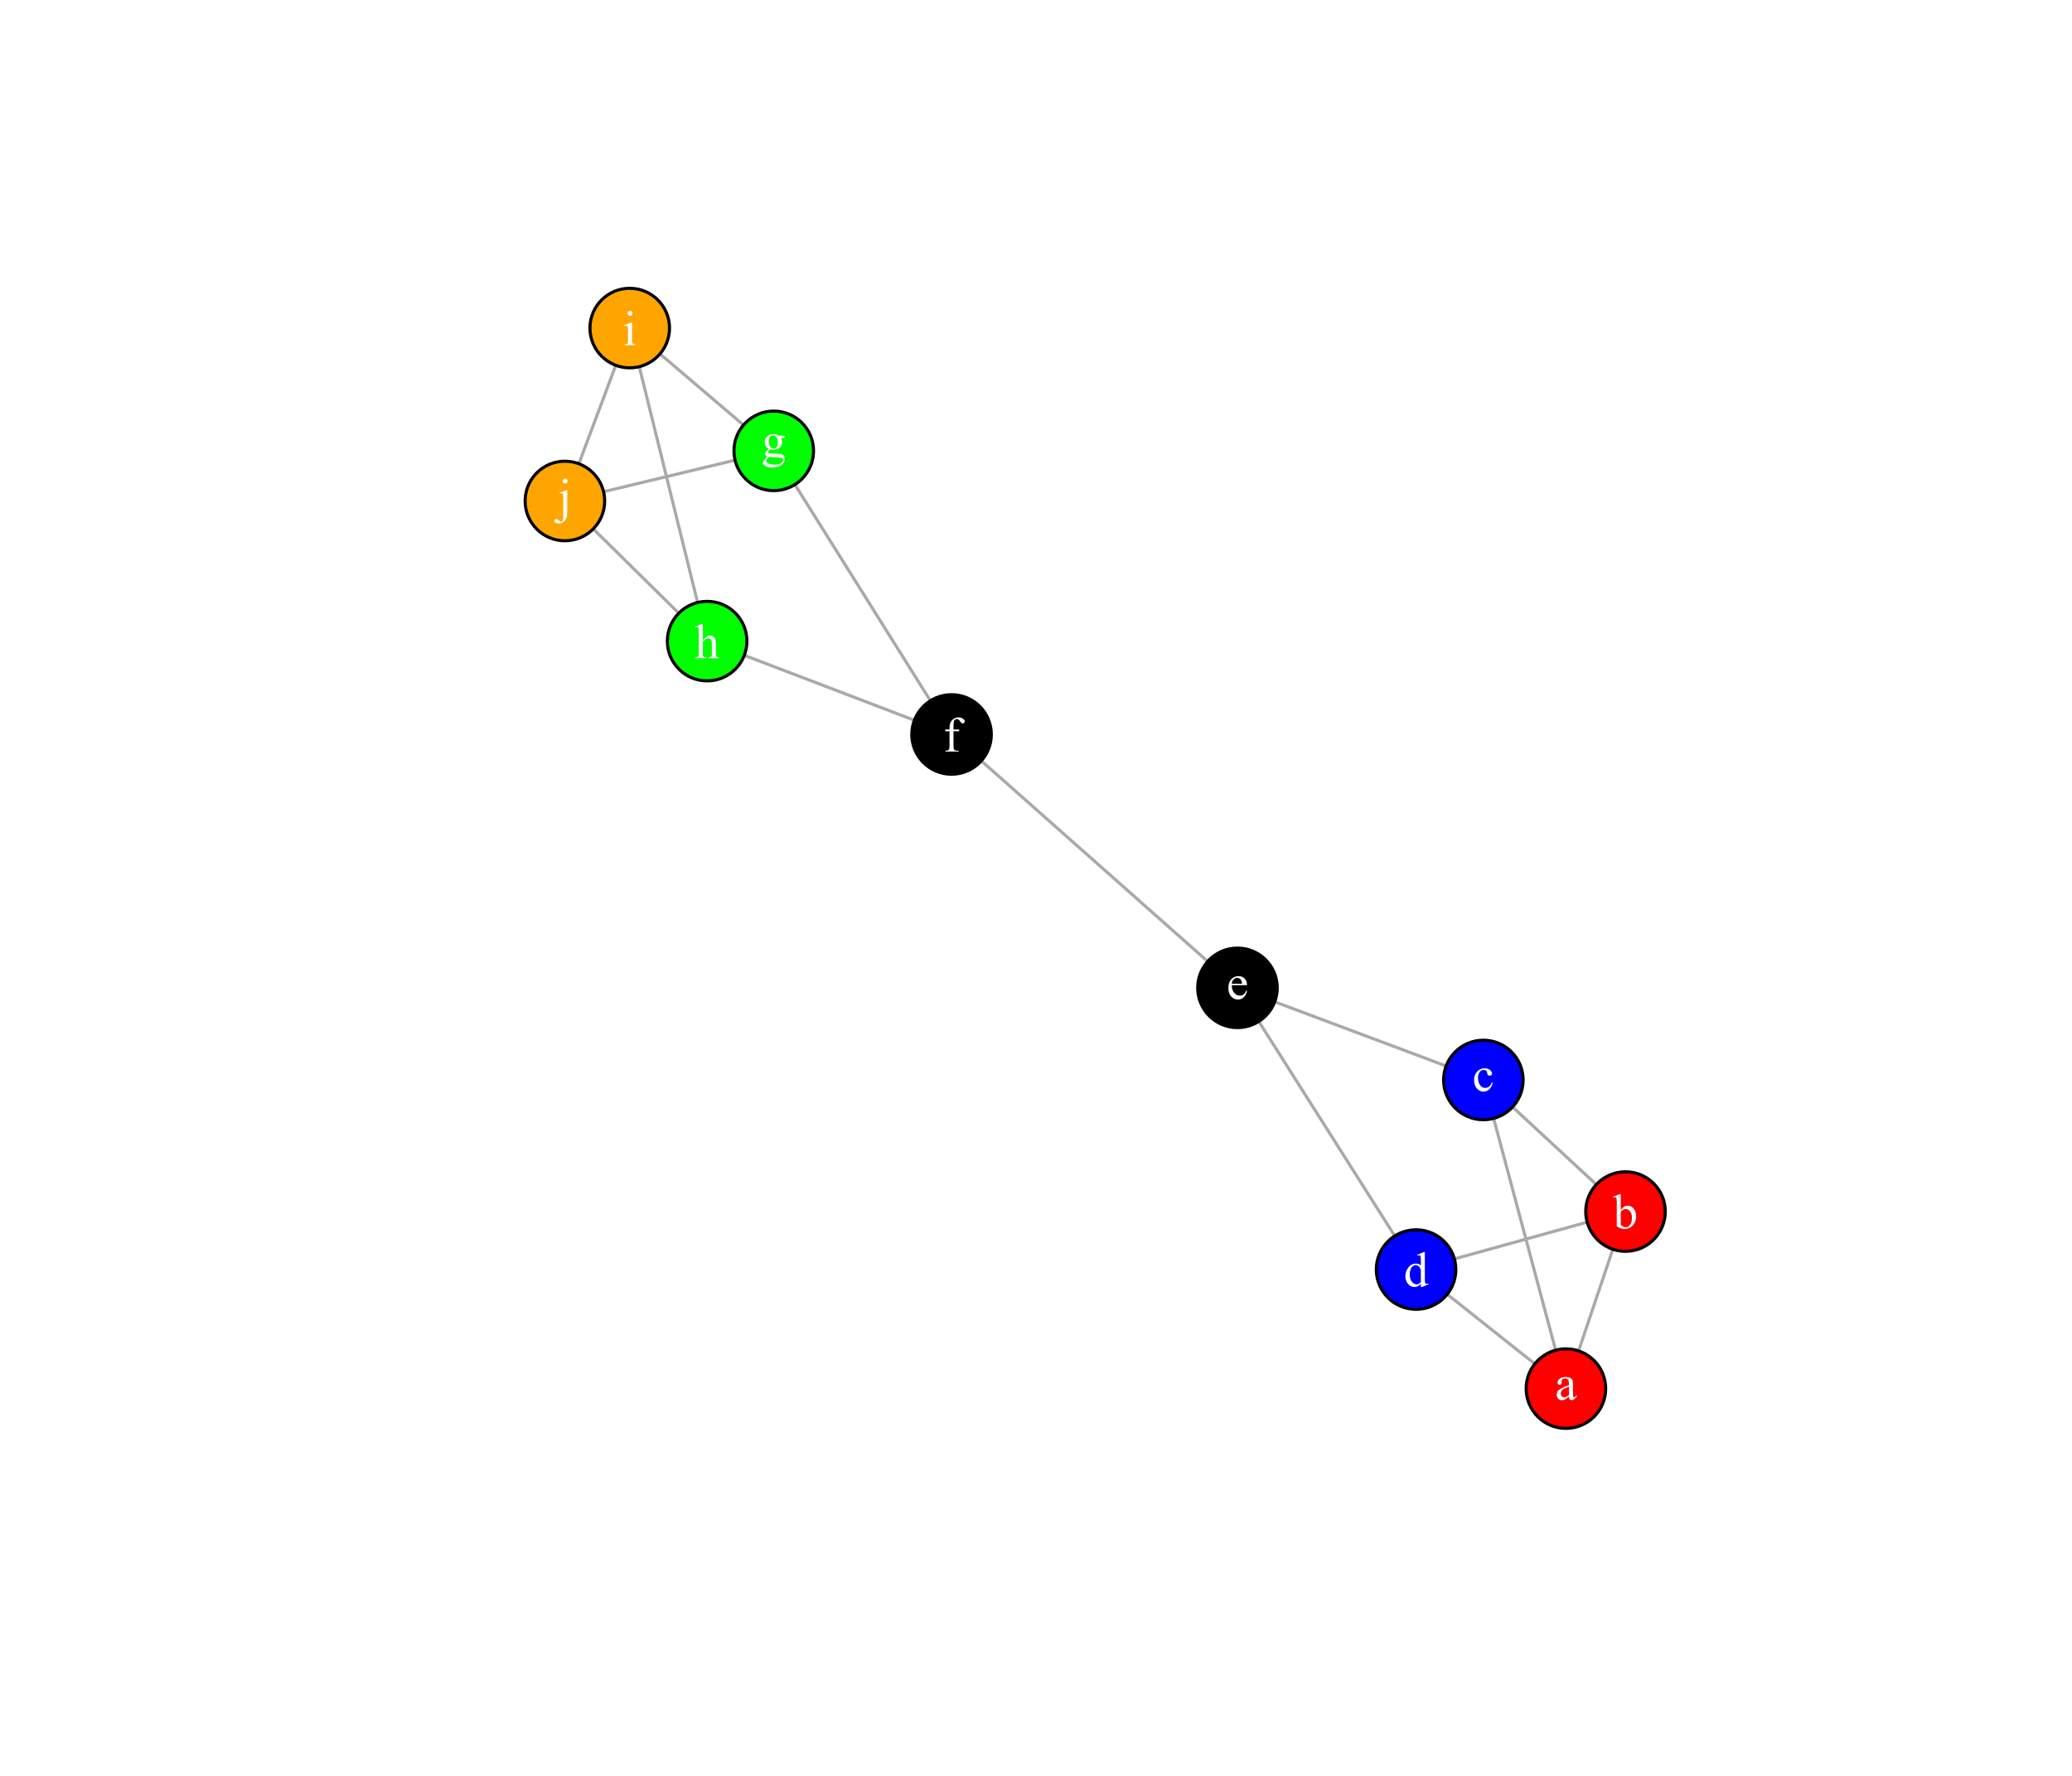
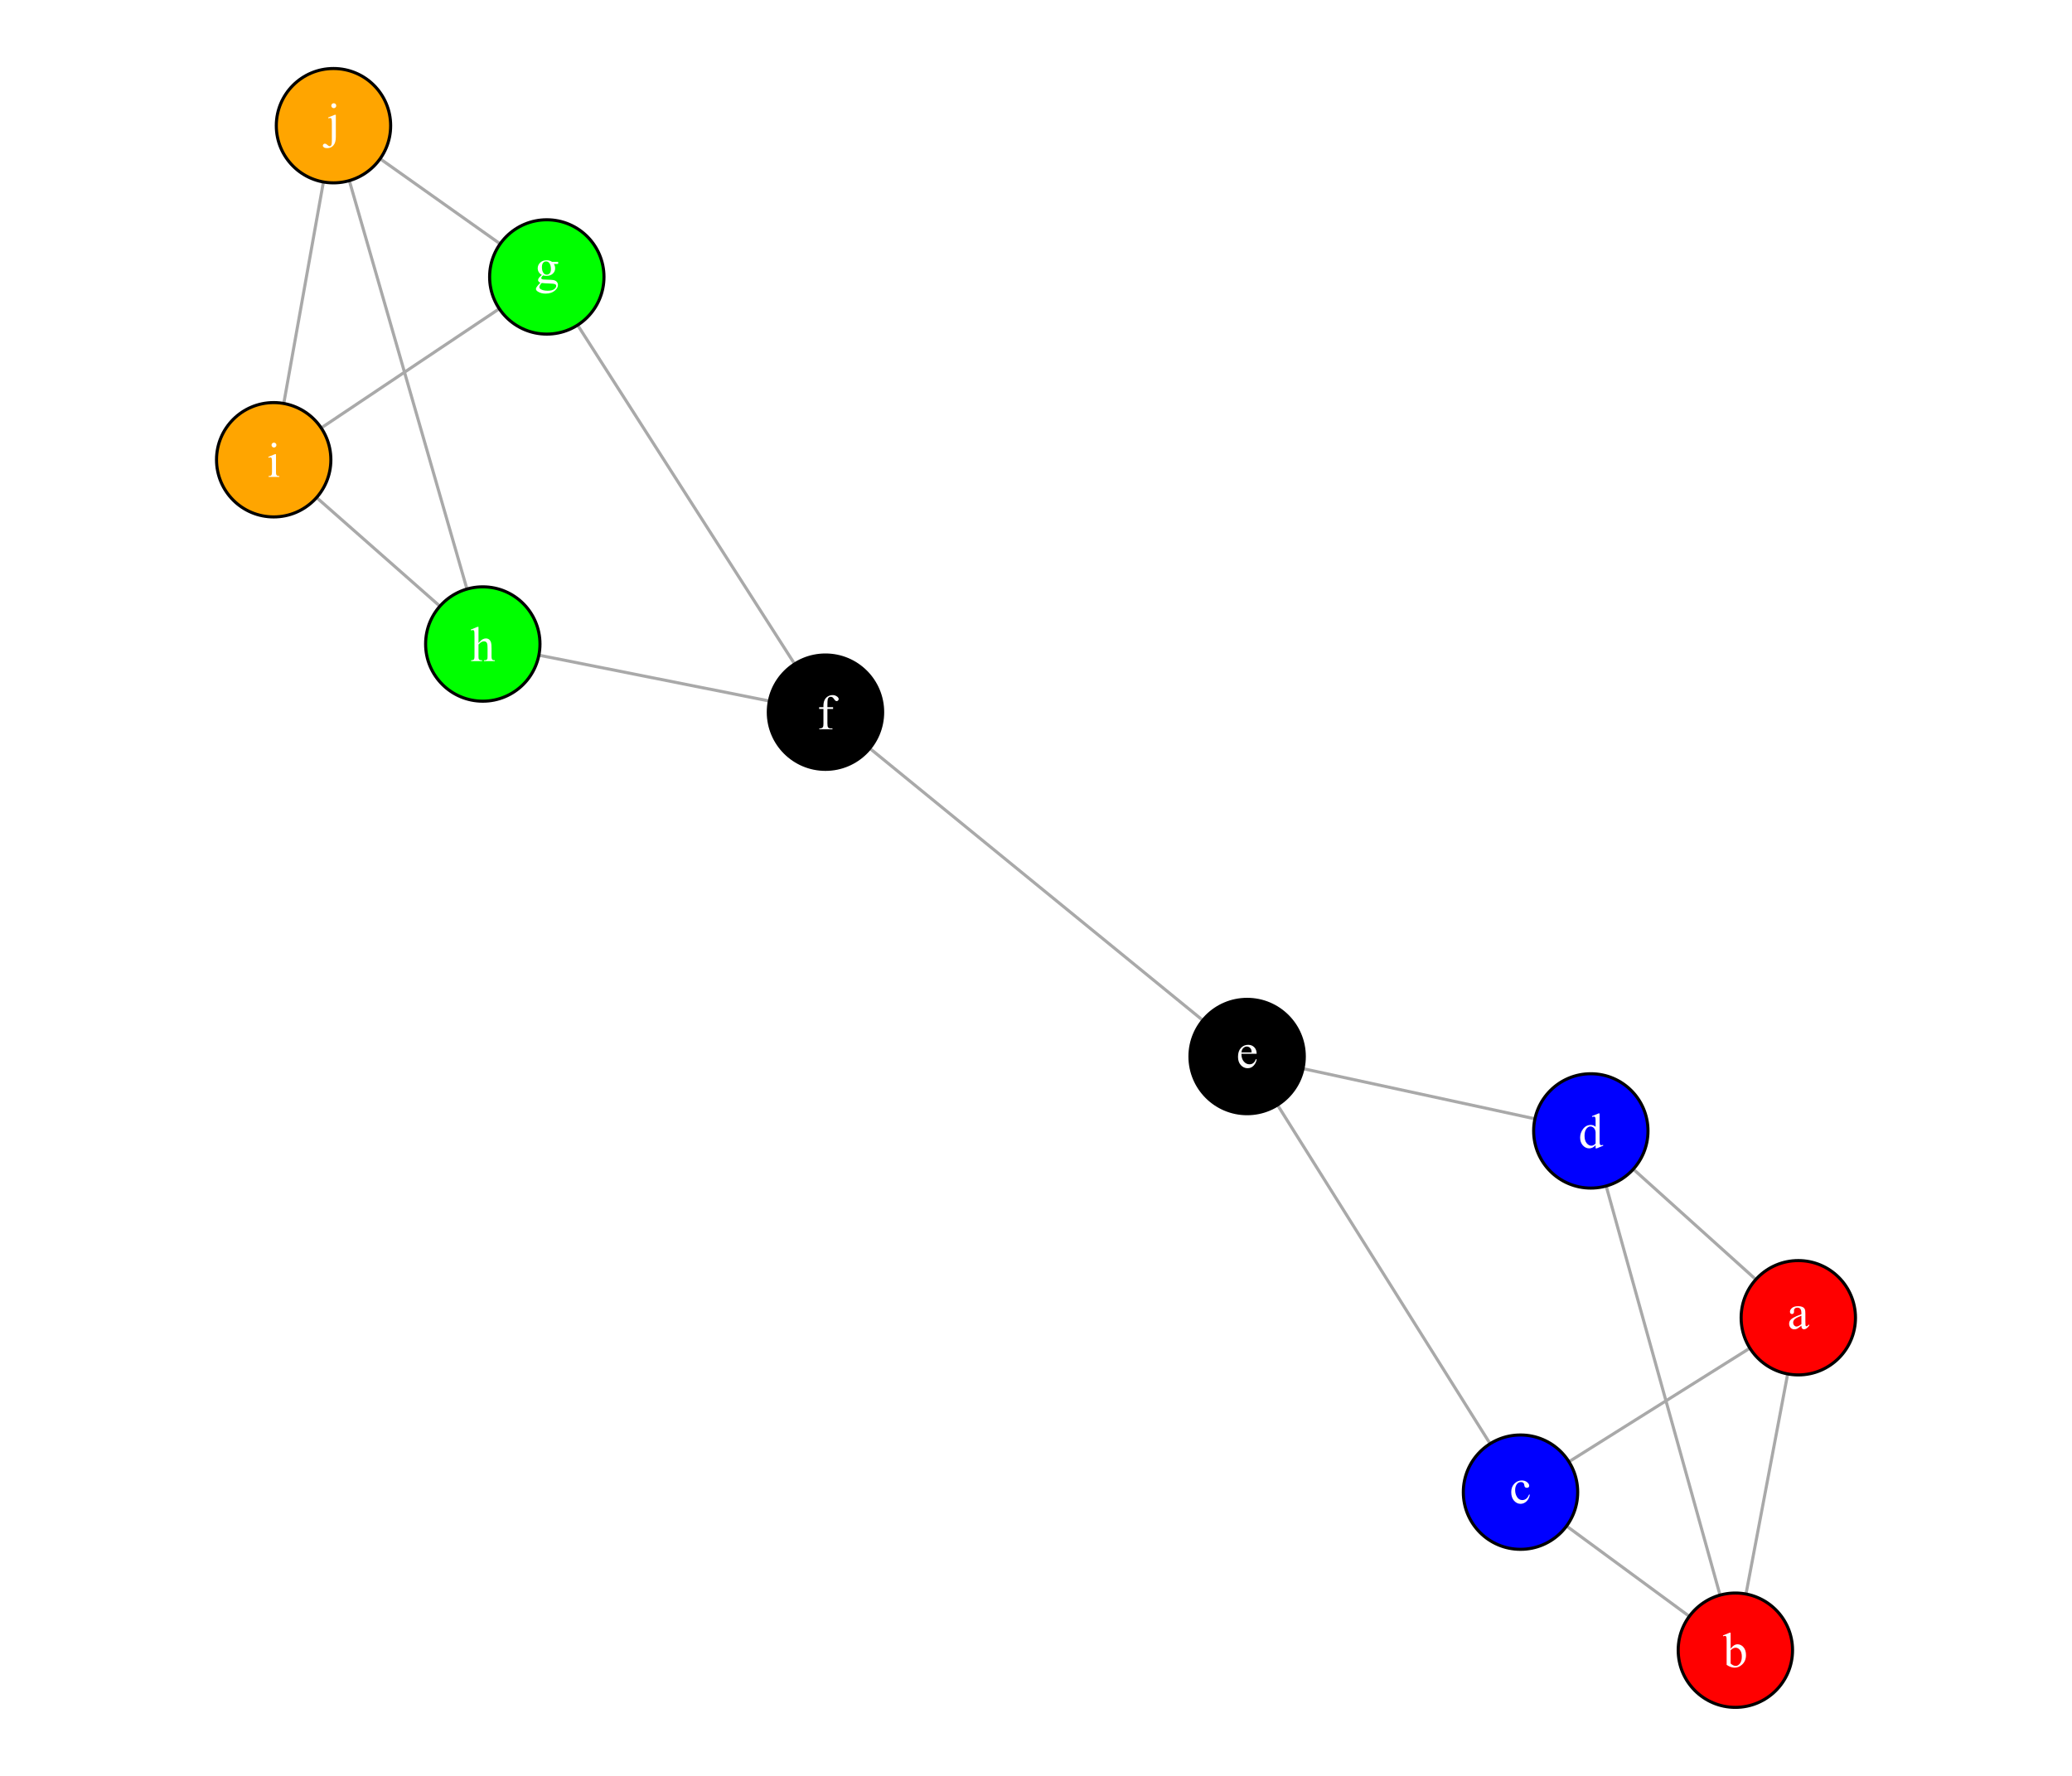
<svg xmlns="http://www.w3.org/2000/svg" xmlns:xlink="http://www.w3.org/1999/xlink" width="504" height="432" viewBox="0 0 504 432">
  <defs>
    <g>
      <g id="glyph-0-0">
        <path d="M 3.414 -0.773 C 2.867 -0.348 2.52 -0.102 2.379 -0.035 C 2.168 0.062 1.941 0.109 1.703 0.109 C 1.332 0.109 1.027 -0.016 0.789 -0.27 C 0.547 -0.523 0.43 -0.855 0.43 -1.273 C 0.43 -1.531 0.484 -1.758 0.602 -1.953 C 0.762 -2.215 1.043 -2.469 1.438 -2.703 C 1.836 -2.938 2.492 -3.219 3.414 -3.555 L 3.414 -3.766 C 3.414 -4.301 3.332 -4.668 3.16 -4.867 C 2.992 -5.066 2.742 -5.168 2.422 -5.168 C 2.172 -5.168 1.977 -5.102 1.836 -4.969 C 1.684 -4.836 1.609 -4.684 1.609 -4.512 L 1.625 -4.172 C 1.625 -3.992 1.578 -3.852 1.484 -3.758 C 1.395 -3.656 1.273 -3.609 1.125 -3.609 C 0.98 -3.609 0.863 -3.66 0.77 -3.762 C 0.68 -3.863 0.633 -4 0.633 -4.18 C 0.633 -4.512 0.805 -4.82 1.148 -5.102 C 1.492 -5.383 1.977 -5.523 2.594 -5.523 C 3.07 -5.523 3.461 -5.445 3.766 -5.285 C 3.996 -5.164 4.168 -4.977 4.277 -4.719 C 4.348 -4.547 4.383 -4.203 4.383 -3.688 L 4.383 -1.863 C 4.383 -1.352 4.391 -1.039 4.414 -0.922 C 4.43 -0.809 4.465 -0.73 4.508 -0.691 C 4.555 -0.652 4.605 -0.633 4.664 -0.633 C 4.727 -0.633 4.781 -0.645 4.828 -0.672 C 4.91 -0.723 5.07 -0.867 5.305 -1.102 L 5.305 -0.773 C 4.863 -0.188 4.445 0.105 4.047 0.105 C 3.855 0.105 3.703 0.039 3.594 -0.094 C 3.477 -0.227 3.418 -0.453 3.414 -0.773 M 3.414 -1.156 L 3.414 -3.199 C 2.824 -2.965 2.445 -2.797 2.273 -2.703 C 1.965 -2.527 1.742 -2.348 1.609 -2.164 C 1.477 -1.977 1.414 -1.77 1.414 -1.547 C 1.414 -1.266 1.496 -1.031 1.664 -0.848 C 1.832 -0.66 2.023 -0.57 2.242 -0.57 C 2.539 -0.57 2.93 -0.766 3.414 -1.156 Z M 3.414 -1.156 " />
      </g>
      <g id="glyph-0-1">
        <path d="M 4.934 -2.039 C 4.789 -1.332 4.508 -0.789 4.086 -0.406 C 3.664 -0.027 3.195 0.164 2.684 0.164 C 2.074 0.164 1.543 -0.094 1.09 -0.602 C 0.637 -1.113 0.41 -1.805 0.41 -2.68 C 0.41 -3.523 0.66 -4.207 1.164 -4.734 C 1.664 -5.262 2.266 -5.523 2.969 -5.523 C 3.5 -5.523 3.93 -5.387 4.273 -5.105 C 4.609 -4.828 4.781 -4.535 4.781 -4.234 C 4.781 -4.086 4.734 -3.969 4.637 -3.875 C 4.543 -3.785 4.406 -3.738 4.234 -3.738 C 4.004 -3.738 3.832 -3.812 3.715 -3.961 C 3.648 -4.043 3.605 -4.199 3.582 -4.43 C 3.562 -4.66 3.48 -4.836 3.344 -4.957 C 3.207 -5.074 3.02 -5.133 2.777 -5.133 C 2.387 -5.133 2.07 -4.988 1.836 -4.699 C 1.516 -4.316 1.359 -3.809 1.359 -3.18 C 1.359 -2.539 1.516 -1.977 1.832 -1.484 C 2.145 -0.996 2.57 -0.75 3.105 -0.75 C 3.488 -0.75 3.832 -0.879 4.137 -1.141 C 4.352 -1.32 4.559 -1.648 4.766 -2.121 Z M 4.934 -2.039 " />
      </g>
      <g id="glyph-0-2">
        <path d="M 4.164 -0.602 C 3.902 -0.332 3.648 -0.133 3.398 -0.016 C 3.148 0.105 2.879 0.164 2.59 0.164 C 2.004 0.164 1.492 -0.082 1.055 -0.57 C 0.617 -1.062 0.398 -1.691 0.398 -2.461 C 0.398 -3.23 0.641 -3.934 1.125 -4.574 C 1.609 -5.211 2.234 -5.531 2.992 -5.531 C 3.465 -5.531 3.855 -5.379 4.164 -5.078 L 4.164 -6.07 C 4.164 -6.684 4.152 -7.062 4.121 -7.203 C 4.094 -7.344 4.047 -7.438 3.984 -7.488 C 3.922 -7.539 3.844 -7.562 3.75 -7.562 C 3.648 -7.562 3.512 -7.531 3.344 -7.469 L 3.27 -7.676 L 4.867 -8.332 L 5.133 -8.332 L 5.133 -2.125 C 5.133 -1.496 5.148 -1.113 5.176 -0.977 C 5.207 -0.836 5.254 -0.738 5.316 -0.688 C 5.383 -0.629 5.457 -0.602 5.543 -0.602 C 5.648 -0.602 5.789 -0.637 5.965 -0.703 L 6.031 -0.5 L 4.438 0.164 L 4.164 0.164 L 4.164 -0.602 M 4.164 -1.016 L 4.164 -3.781 C 4.141 -4.043 4.07 -4.285 3.953 -4.508 C 3.836 -4.723 3.684 -4.891 3.488 -5 C 3.297 -5.113 3.105 -5.168 2.922 -5.168 C 2.578 -5.168 2.273 -5.012 2.004 -4.703 C 1.648 -4.297 1.469 -3.703 1.469 -2.922 C 1.469 -2.133 1.641 -1.531 1.984 -1.109 C 2.328 -0.691 2.711 -0.48 3.133 -0.48 C 3.488 -0.48 3.832 -0.656 4.164 -1.016 Z M 4.164 -1.016 " />
      </g>
      <g id="glyph-0-3">
        <path d="M 1.844 -4.441 C 2.363 -5.164 2.926 -5.523 3.527 -5.523 C 4.078 -5.523 4.559 -5.289 4.969 -4.82 C 5.379 -4.348 5.586 -3.703 5.586 -2.891 C 5.586 -1.934 5.266 -1.168 4.633 -0.586 C 4.09 -0.086 3.484 0.164 2.82 0.164 C 2.504 0.164 2.188 0.105 1.867 -0.008 C 1.543 -0.117 1.215 -0.289 0.879 -0.516 L 0.879 -6.078 C 0.879 -6.688 0.863 -7.062 0.836 -7.203 C 0.805 -7.344 0.758 -7.438 0.695 -7.488 C 0.633 -7.539 0.555 -7.562 0.461 -7.562 C 0.352 -7.562 0.215 -7.531 0.055 -7.469 L -0.031 -7.676 L 1.582 -8.332 L 1.844 -8.332 L 1.844 -4.441 M 1.844 -4.066 L 1.844 -0.855 C 2.047 -0.66 2.25 -0.512 2.465 -0.414 C 2.676 -0.312 2.895 -0.266 3.117 -0.266 C 3.473 -0.266 3.805 -0.461 4.109 -0.852 C 4.418 -1.238 4.57 -1.809 4.57 -2.555 C 4.57 -3.242 4.418 -3.77 4.109 -4.141 C 3.805 -4.508 3.453 -4.691 3.062 -4.695 C 2.855 -4.691 2.648 -4.641 2.445 -4.535 C 2.285 -4.457 2.086 -4.301 1.844 -4.066 Z M 1.844 -4.066 " />
      </g>
      <g id="glyph-0-4">
        <path d="M 1.277 -3.344 C 1.273 -2.547 1.465 -1.922 1.859 -1.469 C 2.246 -1.016 2.707 -0.789 3.234 -0.789 C 3.586 -0.789 3.891 -0.887 4.152 -1.082 C 4.41 -1.273 4.629 -1.605 4.805 -2.074 L 4.984 -1.957 C 4.906 -1.422 4.664 -0.934 4.273 -0.496 C 3.875 -0.055 3.383 0.164 2.789 0.164 C 2.145 0.164 1.594 -0.086 1.133 -0.59 C 0.676 -1.09 0.445 -1.766 0.445 -2.613 C 0.445 -3.531 0.68 -4.246 1.152 -4.762 C 1.621 -5.273 2.215 -5.531 2.922 -5.531 C 3.523 -5.531 4.02 -5.332 4.406 -4.938 C 4.793 -4.539 4.984 -4.008 4.984 -3.344 L 1.277 -3.344 M 1.277 -3.688 L 3.762 -3.688 C 3.742 -4.027 3.699 -4.273 3.641 -4.414 C 3.539 -4.629 3.395 -4.801 3.203 -4.93 C 3.008 -5.051 2.805 -5.113 2.594 -5.117 C 2.27 -5.113 1.98 -4.988 1.727 -4.738 C 1.469 -4.484 1.32 -4.133 1.277 -3.688 Z M 1.277 -3.688 " />
      </g>
      <g id="glyph-0-5">
        <path d="M 2.473 -4.945 L 2.473 -1.418 C 2.473 -0.918 2.527 -0.602 2.637 -0.469 C 2.781 -0.297 2.973 -0.211 3.219 -0.211 L 3.703 -0.211 L 3.703 0 L 0.5 0 L 0.5 -0.211 L 0.738 -0.211 C 0.895 -0.211 1.039 -0.25 1.164 -0.328 C 1.297 -0.406 1.383 -0.512 1.434 -0.645 C 1.48 -0.777 1.508 -1.035 1.508 -1.418 L 1.508 -4.945 L 0.461 -4.945 L 0.461 -5.367 L 1.508 -5.367 L 1.508 -5.719 C 1.508 -6.254 1.59 -6.707 1.766 -7.078 C 1.934 -7.449 2.199 -7.75 2.551 -7.977 C 2.906 -8.207 3.301 -8.32 3.742 -8.32 C 4.156 -8.32 4.531 -8.188 4.875 -7.922 C 5.102 -7.746 5.215 -7.547 5.215 -7.328 C 5.215 -7.211 5.164 -7.102 5.062 -7 C 4.961 -6.895 4.852 -6.844 4.734 -6.844 C 4.645 -6.844 4.551 -6.875 4.449 -6.941 C 4.352 -7.004 4.227 -7.145 4.086 -7.355 C 3.938 -7.57 3.805 -7.711 3.688 -7.789 C 3.562 -7.859 3.43 -7.898 3.281 -7.898 C 3.102 -7.898 2.949 -7.852 2.824 -7.754 C 2.699 -7.66 2.609 -7.512 2.555 -7.309 C 2.5 -7.109 2.473 -6.59 2.473 -5.754 L 2.473 -5.367 L 3.855 -5.367 L 3.855 -4.945 Z M 2.473 -4.945 " />
      </g>
      <g id="glyph-0-6">
        <path d="M 1.812 -1.957 C 1.48 -2.117 1.23 -2.34 1.055 -2.629 C 0.879 -2.914 0.789 -3.23 0.789 -3.578 C 0.789 -4.109 0.992 -4.566 1.391 -4.953 C 1.793 -5.332 2.305 -5.523 2.93 -5.523 C 3.441 -5.523 3.883 -5.398 4.258 -5.148 L 5.398 -5.148 C 5.562 -5.148 5.66 -5.145 5.688 -5.137 C 5.715 -5.125 5.734 -5.109 5.75 -5.086 C 5.77 -5.051 5.781 -4.988 5.781 -4.898 C 5.781 -4.797 5.773 -4.727 5.754 -4.688 C 5.742 -4.668 5.723 -4.652 5.691 -4.641 C 5.664 -4.629 5.562 -4.621 5.398 -4.625 L 4.699 -4.625 C 4.918 -4.344 5.027 -3.98 5.027 -3.547 C 5.027 -3.043 4.836 -2.617 4.453 -2.262 C 4.07 -1.906 3.555 -1.727 2.914 -1.727 C 2.645 -1.727 2.375 -1.766 2.098 -1.844 C 1.926 -1.695 1.809 -1.566 1.75 -1.457 C 1.688 -1.344 1.656 -1.25 1.656 -1.172 C 1.656 -1.105 1.691 -1.039 1.754 -0.977 C 1.82 -0.914 1.945 -0.871 2.133 -0.844 C 2.242 -0.828 2.516 -0.812 2.953 -0.805 C 3.758 -0.781 4.277 -0.758 4.516 -0.719 C 4.879 -0.668 5.172 -0.535 5.387 -0.316 C 5.605 -0.098 5.711 0.172 5.711 0.492 C 5.711 0.934 5.504 1.348 5.094 1.734 C 4.484 2.305 3.688 2.59 2.707 2.59 C 1.953 2.59 1.316 2.422 0.797 2.078 C 0.504 1.883 0.359 1.68 0.359 1.469 C 0.359 1.375 0.379 1.281 0.422 1.188 C 0.488 1.043 0.625 0.844 0.832 0.586 C 0.859 0.551 1.059 0.34 1.43 -0.047 C 1.227 -0.168 1.082 -0.277 1 -0.371 C 0.914 -0.469 0.875 -0.574 0.875 -0.695 C 0.875 -0.832 0.93 -0.992 1.039 -1.18 C 1.152 -1.359 1.406 -1.621 1.812 -1.957 M 2.828 -5.242 C 2.539 -5.242 2.297 -5.129 2.102 -4.898 C 1.906 -4.668 1.812 -4.312 1.812 -3.836 C 1.812 -3.219 1.941 -2.742 2.211 -2.402 C 2.41 -2.145 2.668 -2.016 2.984 -2.016 C 3.277 -2.016 3.523 -2.125 3.715 -2.352 C 3.906 -2.57 4 -2.922 4 -3.398 C 4 -4.02 3.867 -4.508 3.598 -4.859 C 3.398 -5.117 3.141 -5.242 2.828 -5.242 M 1.75 0 C 1.566 0.199 1.43 0.383 1.336 0.555 C 1.242 0.727 1.195 0.887 1.195 1.031 C 1.195 1.219 1.309 1.383 1.535 1.523 C 1.926 1.766 2.492 1.887 3.227 1.887 C 3.93 1.887 4.449 1.762 4.785 1.516 C 5.117 1.266 5.285 1 5.285 0.719 C 5.285 0.516 5.188 0.371 4.984 0.289 C 4.781 0.199 4.379 0.148 3.781 0.133 C 2.898 0.109 2.223 0.066 1.75 0 Z M 1.75 0 " />
      </g>
      <g id="glyph-0-7">
        <path d="M 1.953 -8.332 L 1.953 -4.406 C 2.383 -4.883 2.727 -5.188 2.984 -5.324 C 3.234 -5.457 3.488 -5.523 3.742 -5.523 C 4.047 -5.523 4.309 -5.441 4.531 -5.273 C 4.746 -5.105 4.91 -4.84 5.016 -4.484 C 5.09 -4.23 5.125 -3.773 5.125 -3.109 L 5.125 -1.211 C 5.125 -0.875 5.152 -0.641 5.211 -0.516 C 5.246 -0.422 5.312 -0.348 5.406 -0.293 C 5.5 -0.238 5.672 -0.211 5.922 -0.211 L 5.922 0 L 3.289 0 L 3.289 -0.211 L 3.41 -0.211 C 3.66 -0.211 3.832 -0.25 3.93 -0.324 C 4.027 -0.402 4.098 -0.512 4.137 -0.664 C 4.148 -0.723 4.156 -0.906 4.156 -1.211 L 4.156 -3.109 C 4.156 -3.695 4.125 -4.082 4.062 -4.266 C 4.004 -4.449 3.906 -4.586 3.773 -4.68 C 3.641 -4.77 3.48 -4.816 3.293 -4.816 C 3.102 -4.816 2.902 -4.766 2.695 -4.664 C 2.488 -4.562 2.238 -4.355 1.953 -4.047 L 1.953 -1.211 C 1.953 -0.844 1.973 -0.617 2.012 -0.527 C 2.055 -0.438 2.129 -0.363 2.242 -0.301 C 2.352 -0.242 2.543 -0.211 2.82 -0.211 L 2.82 0 L 0.156 0 L 0.156 -0.211 C 0.395 -0.211 0.582 -0.246 0.719 -0.32 C 0.797 -0.359 0.859 -0.434 0.906 -0.547 C 0.953 -0.652 0.977 -0.875 0.977 -1.211 L 0.977 -6.07 C 0.977 -6.684 0.965 -7.062 0.934 -7.203 C 0.906 -7.344 0.859 -7.438 0.801 -7.488 C 0.738 -7.539 0.656 -7.562 0.555 -7.562 C 0.477 -7.562 0.34 -7.531 0.156 -7.469 L 0.078 -7.676 L 1.68 -8.332 Z M 1.953 -8.332 " />
      </g>
      <g id="glyph-0-8">
        <path d="M 1.742 -8.332 C 1.906 -8.332 2.043 -8.273 2.16 -8.16 C 2.273 -8.043 2.332 -7.906 2.332 -7.742 C 2.332 -7.578 2.273 -7.438 2.16 -7.32 C 2.043 -7.203 1.906 -7.141 1.742 -7.141 C 1.578 -7.141 1.434 -7.203 1.32 -7.32 C 1.199 -7.438 1.141 -7.578 1.141 -7.742 C 1.141 -7.906 1.199 -8.043 1.316 -8.16 C 1.43 -8.273 1.57 -8.332 1.742 -8.332 M 2.227 -5.523 L 2.227 -1.211 C 2.227 -0.875 2.25 -0.652 2.301 -0.543 C 2.348 -0.43 2.422 -0.348 2.516 -0.293 C 2.613 -0.238 2.785 -0.211 3.039 -0.211 L 3.039 0 L 0.434 0 L 0.434 -0.211 C 0.695 -0.211 0.871 -0.234 0.961 -0.289 C 1.051 -0.336 1.121 -0.422 1.176 -0.539 C 1.227 -0.656 1.254 -0.879 1.254 -1.211 L 1.254 -3.281 C 1.254 -3.863 1.234 -4.238 1.203 -4.414 C 1.172 -4.535 1.129 -4.625 1.07 -4.672 C 1.016 -4.723 0.934 -4.746 0.832 -4.746 C 0.723 -4.746 0.59 -4.715 0.434 -4.656 L 0.352 -4.867 L 1.969 -5.523 Z M 2.227 -5.523 " />
      </g>
      <g id="glyph-0-9">
        <path d="M 1.734 -8.336 C 1.902 -8.336 2.047 -8.281 2.164 -8.164 C 2.277 -8.047 2.336 -7.902 2.336 -7.734 C 2.336 -7.57 2.277 -7.43 2.164 -7.312 C 2.047 -7.195 1.902 -7.137 1.734 -7.137 C 1.57 -7.137 1.43 -7.195 1.312 -7.312 C 1.195 -7.43 1.137 -7.57 1.137 -7.734 C 1.137 -7.902 1.195 -8.047 1.312 -8.164 C 1.43 -8.281 1.57 -8.336 1.734 -8.336 M 2.238 -5.523 L 2.238 -0.125 C 2.238 0.793 2.043 1.477 1.652 1.922 C 1.262 2.367 0.754 2.59 0.129 2.59 C -0.227 2.59 -0.488 2.523 -0.664 2.398 C -0.832 2.266 -0.922 2.133 -0.922 2 C -0.922 1.859 -0.871 1.742 -0.777 1.648 C -0.68 1.547 -0.566 1.5 -0.438 1.5 C -0.336 1.5 -0.234 1.523 -0.129 1.578 C -0.062 1.602 0.066 1.703 0.254 1.871 C 0.445 2.043 0.602 2.125 0.734 2.125 C 0.828 2.125 0.918 2.09 1.008 2.02 C 1.098 1.945 1.164 1.824 1.207 1.656 C 1.25 1.484 1.273 1.117 1.273 0.551 L 1.273 -3.27 C 1.273 -3.859 1.254 -4.238 1.219 -4.406 C 1.191 -4.535 1.148 -4.625 1.09 -4.672 C 1.031 -4.723 0.949 -4.746 0.852 -4.746 C 0.738 -4.746 0.605 -4.715 0.453 -4.656 L 0.367 -4.867 L 1.984 -5.523 Z M 2.238 -5.523 " />
      </g>
    </g>
  </defs>
  <rect x="-50.4" y="-43.2" width="604.8" height="518.4" fill="rgb(100%, 100%, 100%)" fill-opacity="1" />
-   <path fill="none" stroke-width="0.75" stroke-linecap="round" stroke-linejoin="round" stroke="rgb(66.275%, 66.275%, 66.275%)" stroke-opacity="1" stroke-miterlimit="10" d="M 378.398 328.445 L 363.316 272.059 " />
-   <path fill="none" stroke-width="0.75" stroke-linecap="round" stroke-linejoin="round" stroke="rgb(66.275%, 66.275%, 66.275%)" stroke-opacity="1" stroke-miterlimit="10" d="M 373.324 331.773 L 352.023 314.848 " />
-   <path fill="none" stroke-width="0.75" stroke-linecap="round" stroke-linejoin="round" stroke="rgb(66.275%, 66.275%, 66.275%)" stroke-opacity="1" stroke-miterlimit="10" d="M 383.984 328.621 L 392.309 303.891 " />
-   <path fill="none" stroke-width="0.75" stroke-linecap="round" stroke-linejoin="round" stroke="rgb(66.275%, 66.275%, 66.275%)" stroke-opacity="1" stroke-miterlimit="10" d="M 367.914 269.285 L 388.293 288.148 " />
-   <path fill="none" stroke-width="0.75" stroke-linecap="round" stroke-linejoin="round" stroke="rgb(66.275%, 66.275%, 66.275%)" stroke-opacity="1" stroke-miterlimit="10" d="M 353.773 306.246 L 386.07 297.301 " />
-   <path fill="none" stroke-width="0.75" stroke-linecap="round" stroke-linejoin="round" stroke="rgb(66.275%, 66.275%, 66.275%)" stroke-opacity="1" stroke-miterlimit="10" d="M 351.758 259.32 L 310.066 243.699 " />
-   <path fill="none" stroke-width="0.75" stroke-linecap="round" stroke-linejoin="round" stroke="rgb(66.275%, 66.275%, 66.275%)" stroke-opacity="1" stroke-miterlimit="10" d="M 339.27 300.66 L 306.188 248.473 " />
-   <path fill="none" stroke-width="0.75" stroke-linecap="round" stroke-linejoin="round" stroke="rgb(66.275%, 66.275%, 66.275%)" stroke-opacity="1" stroke-miterlimit="10" d="M 293.77 233.887 L 238.699 185.082 " />
-   <path fill="none" stroke-width="0.75" stroke-linecap="round" stroke-linejoin="round" stroke="rgb(66.275%, 66.275%, 66.275%)" stroke-opacity="1" stroke-miterlimit="10" d="M 226.32 170.469 L 193.352 117.875 " />
-   <path fill="none" stroke-width="0.75" stroke-linecap="round" stroke-linejoin="round" stroke="rgb(66.275%, 66.275%, 66.275%)" stroke-opacity="1" stroke-miterlimit="10" d="M 222.422 175.211 L 181.043 159.41 " />
-   <path fill="none" stroke-width="0.75" stroke-linecap="round" stroke-linejoin="round" stroke="rgb(66.275%, 66.275%, 66.275%)" stroke-opacity="1" stroke-miterlimit="10" d="M 180.848 103.402 L 160.539 86.086 " />
-   <path fill="none" stroke-width="0.75" stroke-linecap="round" stroke-linejoin="round" stroke="rgb(66.275%, 66.275%, 66.275%)" stroke-opacity="1" stroke-miterlimit="10" d="M 178.805 111.938 L 146.816 119.613 " />
-   <path fill="none" stroke-width="0.75" stroke-linecap="round" stroke-linejoin="round" stroke="rgb(66.275%, 66.275%, 66.275%)" stroke-opacity="1" stroke-miterlimit="10" d="M 169.684 146.566 L 155.5 89.199 " />
-   <path fill="none" stroke-width="0.75" stroke-linecap="round" stroke-linejoin="round" stroke="rgb(66.275%, 66.275%, 66.275%)" stroke-opacity="1" stroke-miterlimit="10" d="M 165.113 149.168 L 144.301 128.66 " />
-   <path fill="none" stroke-width="0.75" stroke-linecap="round" stroke-linejoin="round" stroke="rgb(66.275%, 66.275%, 66.275%)" stroke-opacity="1" stroke-miterlimit="10" d="M 149.781 88.867 L 140.805 112.812 " />
-   <path fill-rule="nonzero" fill="rgb(100%, 0%, 0%)" fill-opacity="1" stroke-width="0.75" stroke-linecap="round" stroke-linejoin="round" stroke="rgb(0%, 0%, 0%)" stroke-opacity="1" stroke-miterlimit="10" d="M 390.574 337.793 C 390.574 343.137 386.242 347.465 380.898 347.465 C 375.559 347.465 371.227 343.137 371.227 337.793 C 371.227 332.449 375.559 328.117 380.898 328.117 C 386.242 328.117 390.574 332.449 390.574 337.793 " />
-   <path fill-rule="nonzero" fill="rgb(0%, 0%, 100%)" fill-opacity="1" stroke-width="0.75" stroke-linecap="round" stroke-linejoin="round" stroke="rgb(0%, 0%, 0%)" stroke-opacity="1" stroke-miterlimit="10" d="M 370.492 262.715 C 370.492 268.059 366.16 272.387 360.816 272.387 C 355.473 272.387 351.141 268.059 351.141 262.715 C 351.141 257.371 355.473 253.039 360.816 253.039 C 366.16 253.039 370.492 257.371 370.492 262.715 " />
-   <path fill-rule="nonzero" fill="rgb(0%, 0%, 100%)" fill-opacity="1" stroke-width="0.75" stroke-linecap="round" stroke-linejoin="round" stroke="rgb(0%, 0%, 0%)" stroke-opacity="1" stroke-miterlimit="10" d="M 354.125 308.828 C 354.125 314.172 349.793 318.504 344.449 318.504 C 339.105 318.504 334.773 314.172 334.773 308.828 C 334.773 303.488 339.105 299.156 344.449 299.156 C 349.793 299.156 354.125 303.488 354.125 308.828 " />
-   <path fill-rule="nonzero" fill="rgb(100%, 0%, 0%)" fill-opacity="1" stroke-width="0.75" stroke-linecap="round" stroke-linejoin="round" stroke="rgb(0%, 0%, 0%)" stroke-opacity="1" stroke-miterlimit="10" d="M 405.066 294.719 C 405.066 300.062 400.734 304.395 395.391 304.395 C 390.051 304.395 385.719 300.062 385.719 294.719 C 385.719 289.375 390.051 285.047 395.391 285.047 C 400.734 285.047 405.066 289.375 405.066 294.719 " />
-   <path fill-rule="nonzero" fill="rgb(0%, 0%, 0%)" fill-opacity="1" stroke-width="0.75" stroke-linecap="round" stroke-linejoin="round" stroke="rgb(0%, 0%, 0%)" stroke-opacity="1" stroke-miterlimit="10" d="M 310.684 240.305 C 310.684 245.645 306.352 249.977 301.008 249.977 C 295.664 249.977 291.332 245.645 291.332 240.305 C 291.332 234.961 295.664 230.629 301.008 230.629 C 306.352 230.629 310.684 234.961 310.684 240.305 " />
-   <path fill-rule="nonzero" fill="rgb(0%, 0%, 0%)" fill-opacity="1" stroke-width="0.75" stroke-linecap="round" stroke-linejoin="round" stroke="rgb(0%, 0%, 0%)" stroke-opacity="1" stroke-miterlimit="10" d="M 241.133 178.664 C 241.133 184.008 236.801 188.34 231.457 188.34 C 226.113 188.34 221.785 184.008 221.785 178.664 C 221.785 173.32 226.113 168.988 231.457 168.988 C 236.801 168.988 241.133 173.32 241.133 178.664 " />
-   <path fill-rule="nonzero" fill="rgb(0%, 100%, 0%)" fill-opacity="1" stroke-width="0.75" stroke-linecap="round" stroke-linejoin="round" stroke="rgb(0%, 0%, 0%)" stroke-opacity="1" stroke-miterlimit="10" d="M 197.887 109.68 C 197.887 115.02 193.555 119.352 188.211 119.352 C 182.867 119.352 178.535 115.02 178.535 109.68 C 178.535 104.336 182.867 100.004 188.211 100.004 C 193.555 100.004 197.887 104.336 197.887 109.68 " />
-   <path fill-rule="nonzero" fill="rgb(0%, 100%, 0%)" fill-opacity="1" stroke-width="0.75" stroke-linecap="round" stroke-linejoin="round" stroke="rgb(0%, 0%, 0%)" stroke-opacity="1" stroke-miterlimit="10" d="M 181.68 155.957 C 181.68 161.301 177.348 165.633 172.004 165.633 C 166.664 165.633 162.332 161.301 162.332 155.957 C 162.332 150.617 166.664 146.285 172.004 146.285 C 177.348 146.285 181.68 150.617 181.68 155.957 " />
-   <path fill-rule="nonzero" fill="rgb(100%, 64.706%, 0%)" fill-opacity="1" stroke-width="0.75" stroke-linecap="round" stroke-linejoin="round" stroke="rgb(0%, 0%, 0%)" stroke-opacity="1" stroke-miterlimit="10" d="M 162.852 79.809 C 162.852 85.152 158.52 89.48 153.176 89.48 C 147.832 89.48 143.504 85.152 143.504 79.809 C 143.504 74.465 147.832 70.133 153.176 70.133 C 158.52 70.133 162.852 74.465 162.852 79.809 " />
-   <path fill-rule="nonzero" fill="rgb(100%, 64.706%, 0%)" fill-opacity="1" stroke-width="0.75" stroke-linecap="round" stroke-linejoin="round" stroke="rgb(0%, 0%, 0%)" stroke-opacity="1" stroke-miterlimit="10" d="M 147.082 121.871 C 147.082 127.215 142.75 131.547 137.406 131.547 C 132.066 131.547 127.734 127.215 127.734 121.871 C 127.734 116.527 132.066 112.195 137.406 112.195 C 142.75 112.195 147.082 116.527 147.082 121.871 " />
+   <path fill="none" stroke-width="0.75" stroke-linecap="round" stroke-linejoin="round" stroke="rgb(66.275%, 66.275%, 66.275%)" stroke-opacity="1" stroke-miterlimit="10" d="M 425.648 327.949 L 381.629 355.586 " />
+   <path fill="none" stroke-width="0.75" stroke-linecap="round" stroke-linejoin="round" stroke="rgb(66.275%, 66.275%, 66.275%)" stroke-opacity="1" stroke-miterlimit="10" d="M 427.094 311.246 L 397.293 284.41 " />
+   <path fill="none" stroke-width="0.75" stroke-linecap="round" stroke-linejoin="round" stroke="rgb(66.275%, 66.275%, 66.275%)" stroke-opacity="1" stroke-miterlimit="10" d="M 434.84 334.219 L 424.703 387.762 " />
+   <path fill="none" stroke-width="0.75" stroke-linecap="round" stroke-linejoin="round" stroke="rgb(66.275%, 66.275%, 66.275%)" stroke-opacity="1" stroke-miterlimit="10" d="M 381.055 371.223 L 410.914 393.188 " />
+   <path fill="none" stroke-width="0.75" stroke-linecap="round" stroke-linejoin="round" stroke="rgb(66.275%, 66.275%, 66.275%)" stroke-opacity="1" stroke-miterlimit="10" d="M 390.688 288.504 L 418.387 388.027 " />
+   <path fill="none" stroke-width="0.75" stroke-linecap="round" stroke-linejoin="round" stroke="rgb(66.275%, 66.275%, 66.275%)" stroke-opacity="1" stroke-miterlimit="10" d="M 362.461 351.199 L 310.746 268.789 " />
+   <path fill="none" stroke-width="0.75" stroke-linecap="round" stroke-linejoin="round" stroke="rgb(66.275%, 66.275%, 66.275%)" stroke-opacity="1" stroke-miterlimit="10" d="M 373.367 272.164 L 316.945 259.953 " />
+   <path fill="none" stroke-width="0.75" stroke-linecap="round" stroke-linejoin="round" stroke="rgb(66.275%, 66.275%, 66.275%)" stroke-opacity="1" stroke-miterlimit="10" d="M 292.582 248.211 L 211.562 182.039 " />
+   <path fill="none" stroke-width="0.75" stroke-linecap="round" stroke-linejoin="round" stroke="rgb(66.275%, 66.275%, 66.275%)" stroke-opacity="1" stroke-miterlimit="10" d="M 193.293 161.531 L 140.504 79.078 " />
+   <path fill="none" stroke-width="0.75" stroke-linecap="round" stroke-linejoin="round" stroke="rgb(66.275%, 66.275%, 66.275%)" stroke-opacity="1" stroke-miterlimit="10" d="M 187.152 170.531 L 131.074 159.375 " />
+   <path fill="none" stroke-width="0.75" stroke-linecap="round" stroke-linejoin="round" stroke="rgb(66.275%, 66.275%, 66.275%)" stroke-opacity="1" stroke-miterlimit="10" d="M 121.449 75.102 L 78.129 104.105 " />
+   <path fill="none" stroke-width="0.75" stroke-linecap="round" stroke-linejoin="round" stroke="rgb(66.275%, 66.275%, 66.275%)" stroke-opacity="1" stroke-miterlimit="10" d="M 121.66 59.324 L 92.461 38.617 " />
+   <path fill="none" stroke-width="0.75" stroke-linecap="round" stroke-linejoin="round" stroke="rgb(66.275%, 66.275%, 66.275%)" stroke-opacity="1" stroke-miterlimit="10" d="M 107.004 147.469 L 77.008 121.035 " />
+   <path fill="none" stroke-width="0.75" stroke-linecap="round" stroke-linejoin="round" stroke="rgb(66.275%, 66.275%, 66.275%)" stroke-opacity="1" stroke-miterlimit="10" d="M 113.586 143.297 L 84.969 43.938 " />
+   <path fill="none" stroke-width="0.75" stroke-linecap="round" stroke-linejoin="round" stroke="rgb(66.275%, 66.275%, 66.275%)" stroke-opacity="1" stroke-miterlimit="10" d="M 69.023 98.152 L 78.668 44.262 " />
+   <path fill-rule="nonzero" fill="rgb(100%, 0%, 0%)" fill-opacity="1" stroke-width="0.75" stroke-linecap="round" stroke-linejoin="round" stroke="rgb(0%, 0%, 0%)" stroke-opacity="1" stroke-miterlimit="10" d="M 451.332 320.555 C 451.332 328.234 445.105 334.461 437.426 334.461 C 429.746 334.461 423.52 328.234 423.52 320.555 C 423.52 312.875 429.746 306.648 437.426 306.648 C 445.105 306.648 451.332 312.875 451.332 320.555 " />
+   <path fill-rule="nonzero" fill="rgb(0%, 0%, 100%)" fill-opacity="1" stroke-width="0.75" stroke-linecap="round" stroke-linejoin="round" stroke="rgb(0%, 0%, 0%)" stroke-opacity="1" stroke-miterlimit="10" d="M 383.762 362.98 C 383.762 370.66 377.535 376.887 369.852 376.887 C 362.172 376.887 355.945 370.66 355.945 362.98 C 355.945 355.301 362.172 349.074 369.852 349.074 C 377.535 349.074 383.762 355.301 383.762 362.98 " />
+   <path fill-rule="nonzero" fill="rgb(0%, 0%, 100%)" fill-opacity="1" stroke-width="0.75" stroke-linecap="round" stroke-linejoin="round" stroke="rgb(0%, 0%, 0%)" stroke-opacity="1" stroke-miterlimit="10" d="M 400.863 275.105 C 400.863 282.785 394.637 289.012 386.957 289.012 C 379.277 289.012 373.051 282.785 373.051 275.105 C 373.051 267.426 379.277 261.199 386.957 261.199 C 394.637 261.199 400.863 267.426 400.863 275.105 " />
+   <path fill-rule="nonzero" fill="rgb(100%, 0%, 0%)" fill-opacity="1" stroke-width="0.75" stroke-linecap="round" stroke-linejoin="round" stroke="rgb(0%, 0%, 0%)" stroke-opacity="1" stroke-miterlimit="10" d="M 436.023 401.426 C 436.023 409.105 429.797 415.332 422.117 415.332 C 414.438 415.332 408.211 409.105 408.211 401.426 C 408.211 393.746 414.438 387.52 422.117 387.52 C 429.797 387.52 436.023 393.746 436.023 401.426 " />
+   <path fill-rule="nonzero" fill="rgb(0%, 0%, 0%)" fill-opacity="1" stroke-width="0.75" stroke-linecap="round" stroke-linejoin="round" stroke="rgb(0%, 0%, 0%)" stroke-opacity="1" stroke-miterlimit="10" d="M 317.262 257.008 C 317.262 264.691 311.035 270.918 303.355 270.918 C 295.676 270.918 289.449 264.691 289.449 257.008 C 289.449 249.328 295.676 243.102 303.355 243.102 C 311.035 243.102 317.262 249.328 317.262 257.008 " />
+   <path fill-rule="nonzero" fill="rgb(0%, 0%, 0%)" fill-opacity="1" stroke-width="0.75" stroke-linecap="round" stroke-linejoin="round" stroke="rgb(0%, 0%, 0%)" stroke-opacity="1" stroke-miterlimit="10" d="M 214.699 173.242 C 214.699 180.926 208.473 187.152 200.789 187.152 C 193.109 187.152 186.883 180.926 186.883 173.242 C 186.883 165.562 193.109 159.336 200.789 159.336 C 208.473 159.336 214.699 165.562 214.699 173.242 " />
+   <path fill-rule="nonzero" fill="rgb(0%, 100%, 0%)" fill-opacity="1" stroke-width="0.75" stroke-linecap="round" stroke-linejoin="round" stroke="rgb(0%, 0%, 0%)" stroke-opacity="1" stroke-miterlimit="10" d="M 146.914 67.367 C 146.914 75.047 140.688 81.273 133.008 81.273 C 125.324 81.273 119.098 75.047 119.098 67.367 C 119.098 59.688 125.324 53.461 133.008 53.461 C 140.688 53.461 146.914 59.688 146.914 67.367 " />
+   <path fill-rule="nonzero" fill="rgb(0%, 100%, 0%)" fill-opacity="1" stroke-width="0.75" stroke-linecap="round" stroke-linejoin="round" stroke="rgb(0%, 0%, 0%)" stroke-opacity="1" stroke-miterlimit="10" d="M 131.344 156.664 C 131.344 164.344 125.117 170.57 117.438 170.57 C 109.754 170.57 103.527 164.344 103.527 156.664 C 103.527 148.98 109.754 142.754 117.438 142.754 C 125.117 142.754 131.344 148.98 131.344 156.664 " />
+   <path fill-rule="nonzero" fill="rgb(100%, 64.706%, 0%)" fill-opacity="1" stroke-width="0.75" stroke-linecap="round" stroke-linejoin="round" stroke="rgb(0%, 0%, 0%)" stroke-opacity="1" stroke-miterlimit="10" d="M 80.48 111.84 C 80.48 119.52 74.254 125.746 66.574 125.746 C 58.895 125.746 52.668 119.52 52.668 111.84 C 52.668 104.16 58.895 97.934 66.574 97.934 C 74.254 97.934 80.48 104.16 80.48 111.84 " />
+   <path fill-rule="nonzero" fill="rgb(100%, 64.706%, 0%)" fill-opacity="1" stroke-width="0.75" stroke-linecap="round" stroke-linejoin="round" stroke="rgb(0%, 0%, 0%)" stroke-opacity="1" stroke-miterlimit="10" d="M 95.023 30.574 C 95.023 38.254 88.801 44.48 81.117 44.48 C 73.438 44.48 67.211 38.254 67.211 30.574 C 67.211 22.895 73.438 16.668 81.117 16.668 C 88.801 16.668 95.023 22.895 95.023 30.574 " />
  <g fill="rgb(100%, 100%, 100%)" fill-opacity="1">
-     <use xlink:href="#glyph-0-0" x="378.234" y="340.5" />
+     <use xlink:href="#glyph-0-0" x="434.762" y="323.262" />
  </g>
  <g fill="rgb(100%, 100%, 100%)" fill-opacity="1">
-     <use xlink:href="#glyph-0-1" x="358.152" y="265.395" />
+     <use xlink:href="#glyph-0-1" x="367.188" y="365.66" />
  </g>
  <g fill="rgb(100%, 100%, 100%)" fill-opacity="1">
-     <use xlink:href="#glyph-0-2" x="341.449" y="312.914" />
+     <use xlink:href="#glyph-0-2" x="383.957" y="279.188" />
  </g>
  <g fill="rgb(100%, 100%, 100%)" fill-opacity="1">
-     <use xlink:href="#glyph-0-3" x="392.391" y="298.805" />
+     <use xlink:href="#glyph-0-3" x="419.117" y="405.512" />
  </g>
  <g fill="rgb(100%, 100%, 100%)" fill-opacity="1">
-     <use xlink:href="#glyph-0-4" x="298.344" y="242.988" />
+     <use xlink:href="#glyph-0-4" x="300.691" y="259.691" />
  </g>
  <g fill="rgb(100%, 100%, 100%)" fill-opacity="1">
-     <use xlink:href="#glyph-0-5" x="229.457" y="182.824" />
+     <use xlink:href="#glyph-0-5" x="198.789" y="177.402" />
  </g>
  <g fill="rgb(100%, 100%, 100%)" fill-opacity="1">
-     <use xlink:href="#glyph-0-6" x="185.211" y="111.145" />
+     <use xlink:href="#glyph-0-6" x="130.008" y="68.836" />
  </g>
  <g fill="rgb(100%, 100%, 100%)" fill-opacity="1">
-     <use xlink:href="#glyph-0-7" x="169.004" y="160.125" />
+     <use xlink:href="#glyph-0-7" x="114.438" y="160.828" />
  </g>
  <g fill="rgb(100%, 100%, 100%)" fill-opacity="1">
-     <use xlink:href="#glyph-0-8" x="151.508" y="83.973" />
+     <use xlink:href="#glyph-0-8" x="64.906" y="116.008" />
  </g>
  <g fill="rgb(100%, 100%, 100%)" fill-opacity="1">
-     <use xlink:href="#glyph-0-9" x="135.738" y="124.746" />
+     <use xlink:href="#glyph-0-9" x="79.449" y="33.449" />
  </g>
</svg>
